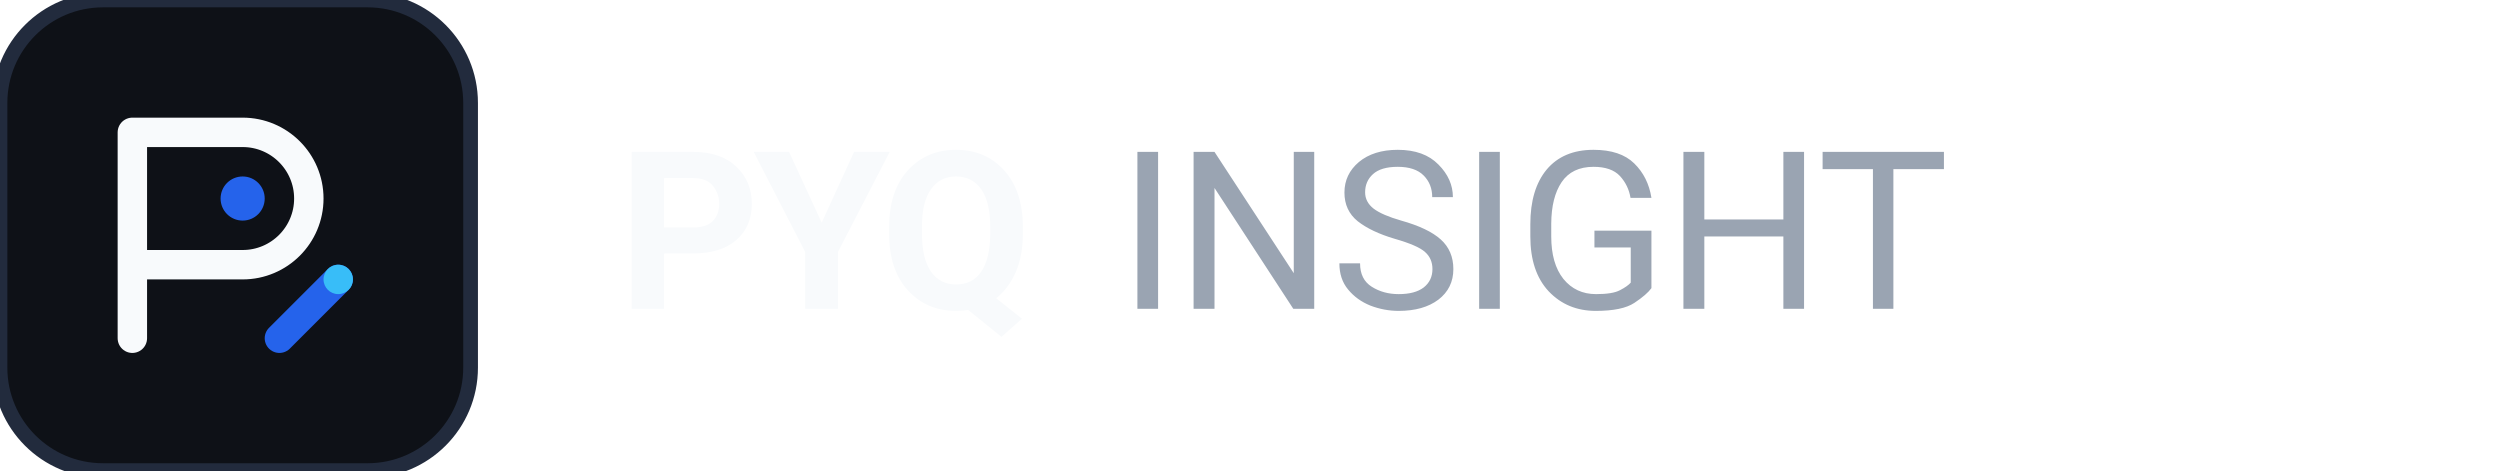
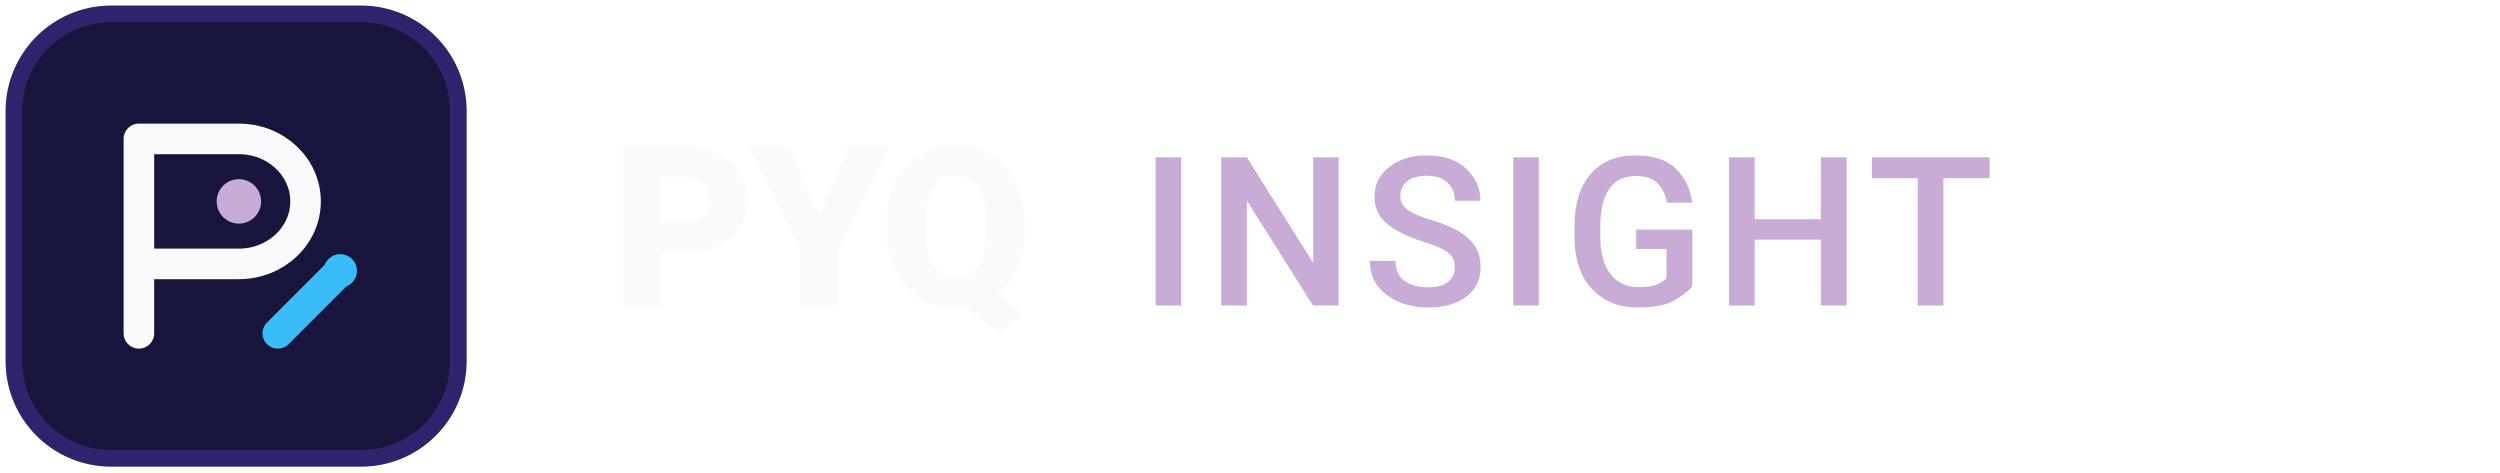
- <svg xmlns="http://www.w3.org/2000/svg" viewBox="0 0 170 32" fill="none">
-   <g transform="translate(0, 0)">
-     <rect width="32" height="32" rx="7" fill="#0E1117" stroke="#222B3D" stroke-width="1" />
-     <path d="M9 23V9H16.5C18.985 9 21 11.015 21 13.5C21 15.985 18.985 18 16.5 18H9" stroke="#F8FAFC" stroke-width="2" stroke-linecap="round" stroke-linejoin="round" />
-     <circle cx="16.5" cy="13.5" r="1.5" fill="#2563EB" />
-     <path d="M19 23L23 19" stroke="#2563EB" stroke-width="2" stroke-linecap="round" />
-     <circle cx="23" cy="19" r="1" fill="#38BDF8" />
+ <svg xmlns="http://www.w3.org/2000/svg" viewBox="0 0 180 34" fill="none">
+   <g transform="translate(1, 1)">
+     <rect width="32" height="32" rx="7" fill="#17153B" stroke="#2E236C" stroke-width="1.2" />
+     <path d="M9 23V9H16.2C18.851 9 21 11.015 21 13.5C21 15.985 18.851 18 16.2 18H9" stroke="#F8FAFC" stroke-width="2.2" stroke-linecap="round" stroke-linejoin="round" />
+     <circle cx="16.2" cy="13.5" r="1.6" fill="#C8ACD6" />
+     <path d="M19 23L23.5 18.5" stroke="#38BDF8" stroke-width="2.2" stroke-linecap="round" />
+     <circle cx="23.5" cy="18.5" r="1.2" fill="#38BDF8" />
  </g>
-   <text x="42" y="21" font-family="-apple-system, BlinkMacSystemFont, 'Segoe UI', Roboto, sans-serif" font-weight="700" font-size="15" letter-spacing="-0.03em" fill="#F8FAFC">PYQ</text>
-   <text x="76" y="21" font-family="-apple-system, BlinkMacSystemFont, 'Segoe UI', Roboto, sans-serif" font-weight="400" font-size="15" letter-spacing="-0.01em" fill="#9AA4B2">INSIGHT</text>
+   <text x="44" y="22" font-family="'Plus Jakarta Sans', -apple-system, BlinkMacSystemFont, 'Segoe UI', Roboto, sans-serif" font-weight="800" font-size="16" letter-spacing="-0.03em" fill="#F8FAFC">PYQ</text>
+   <text x="82" y="22" font-family="'Plus Jakarta Sans', -apple-system, BlinkMacSystemFont, 'Segoe UI', Roboto, sans-serif" font-weight="500" font-size="15" letter-spacing="0.04em" fill="#C8ACD6">INSIGHT</text>
</svg>
